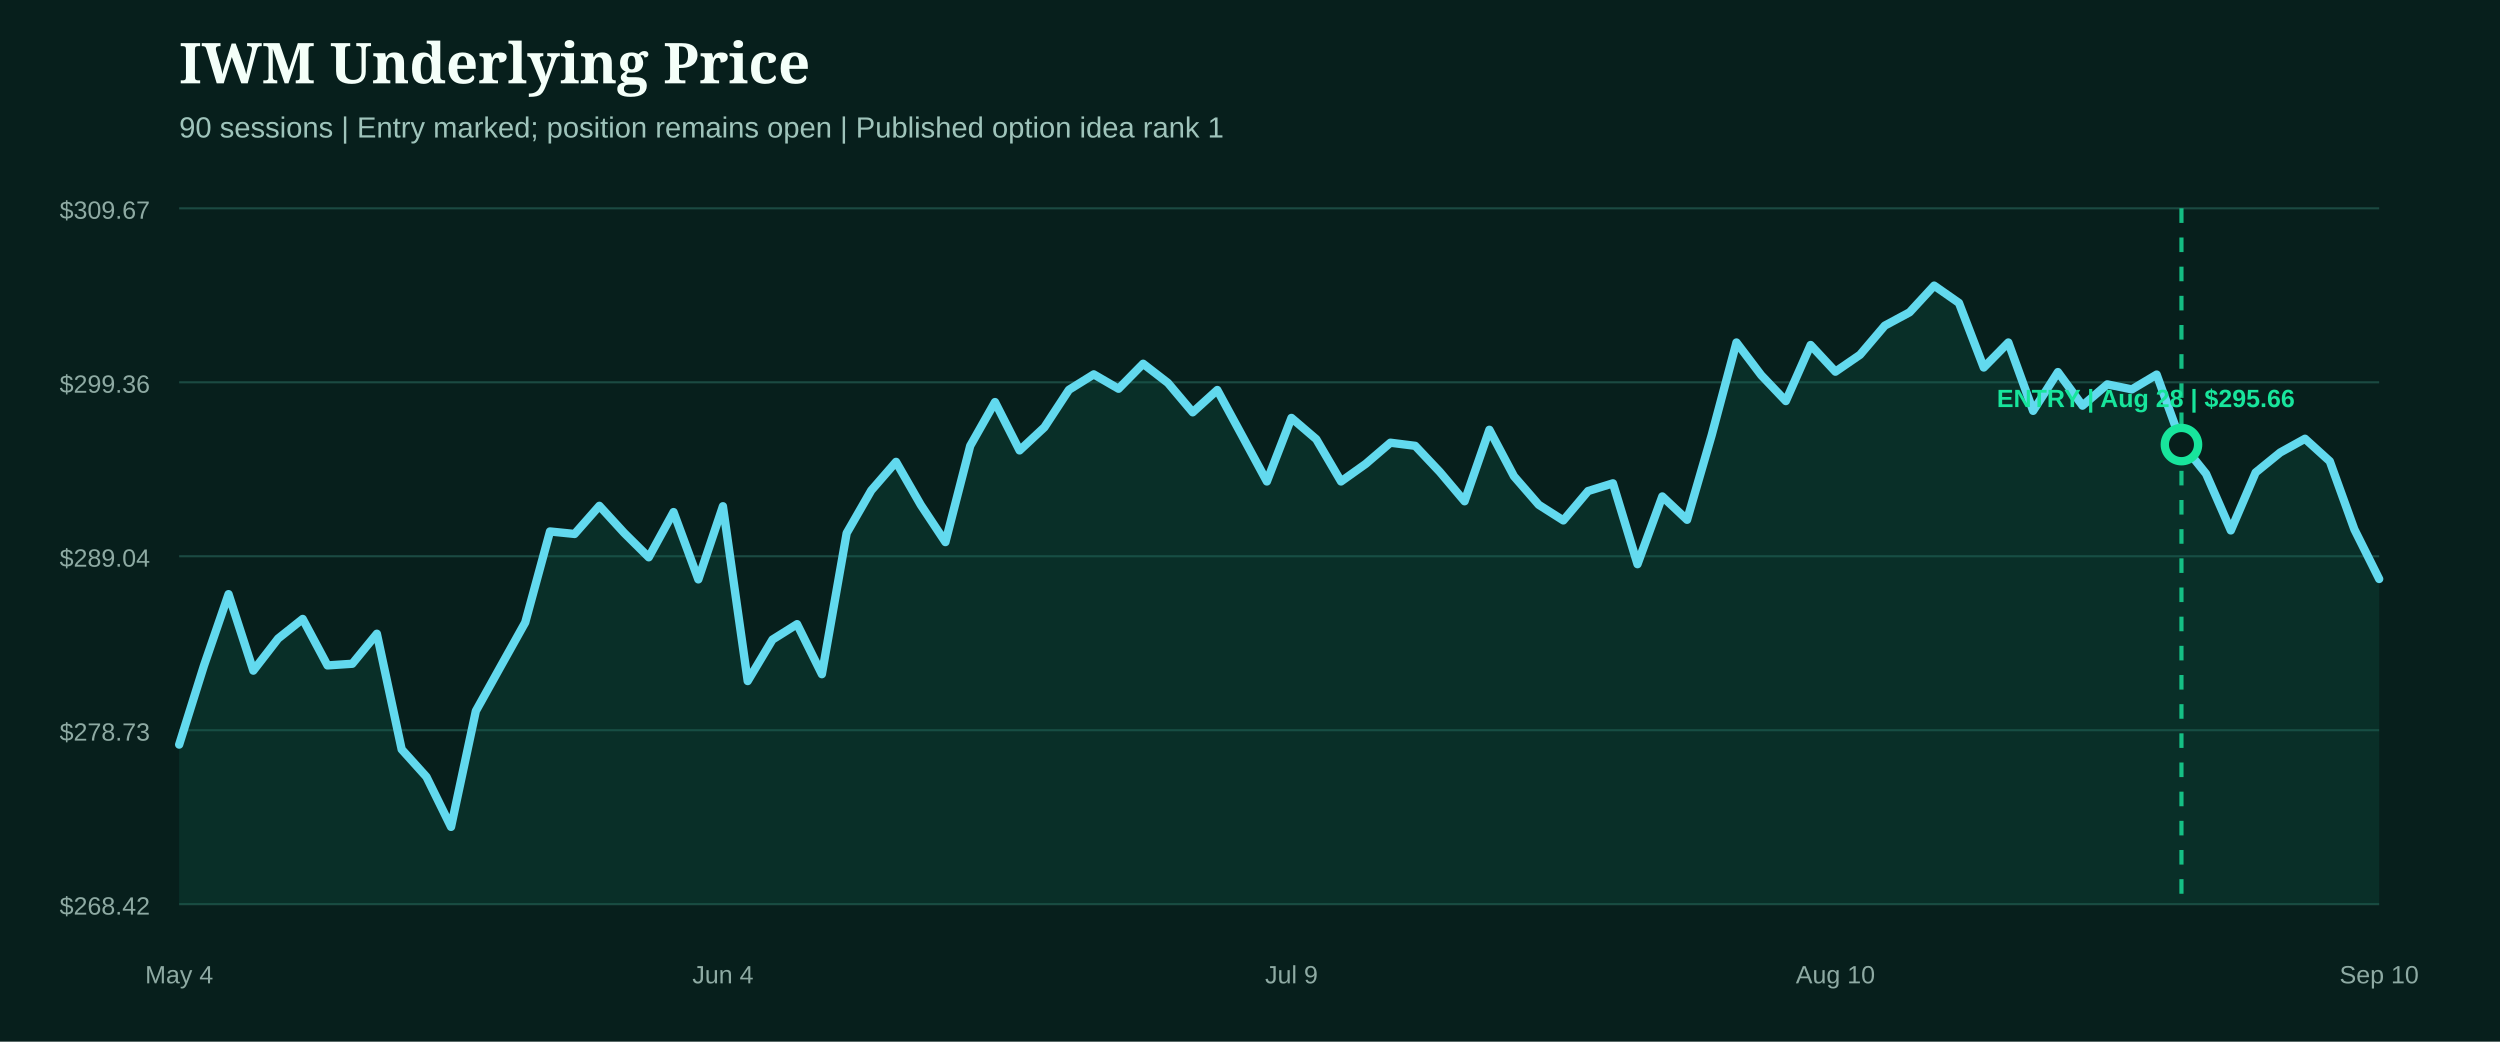
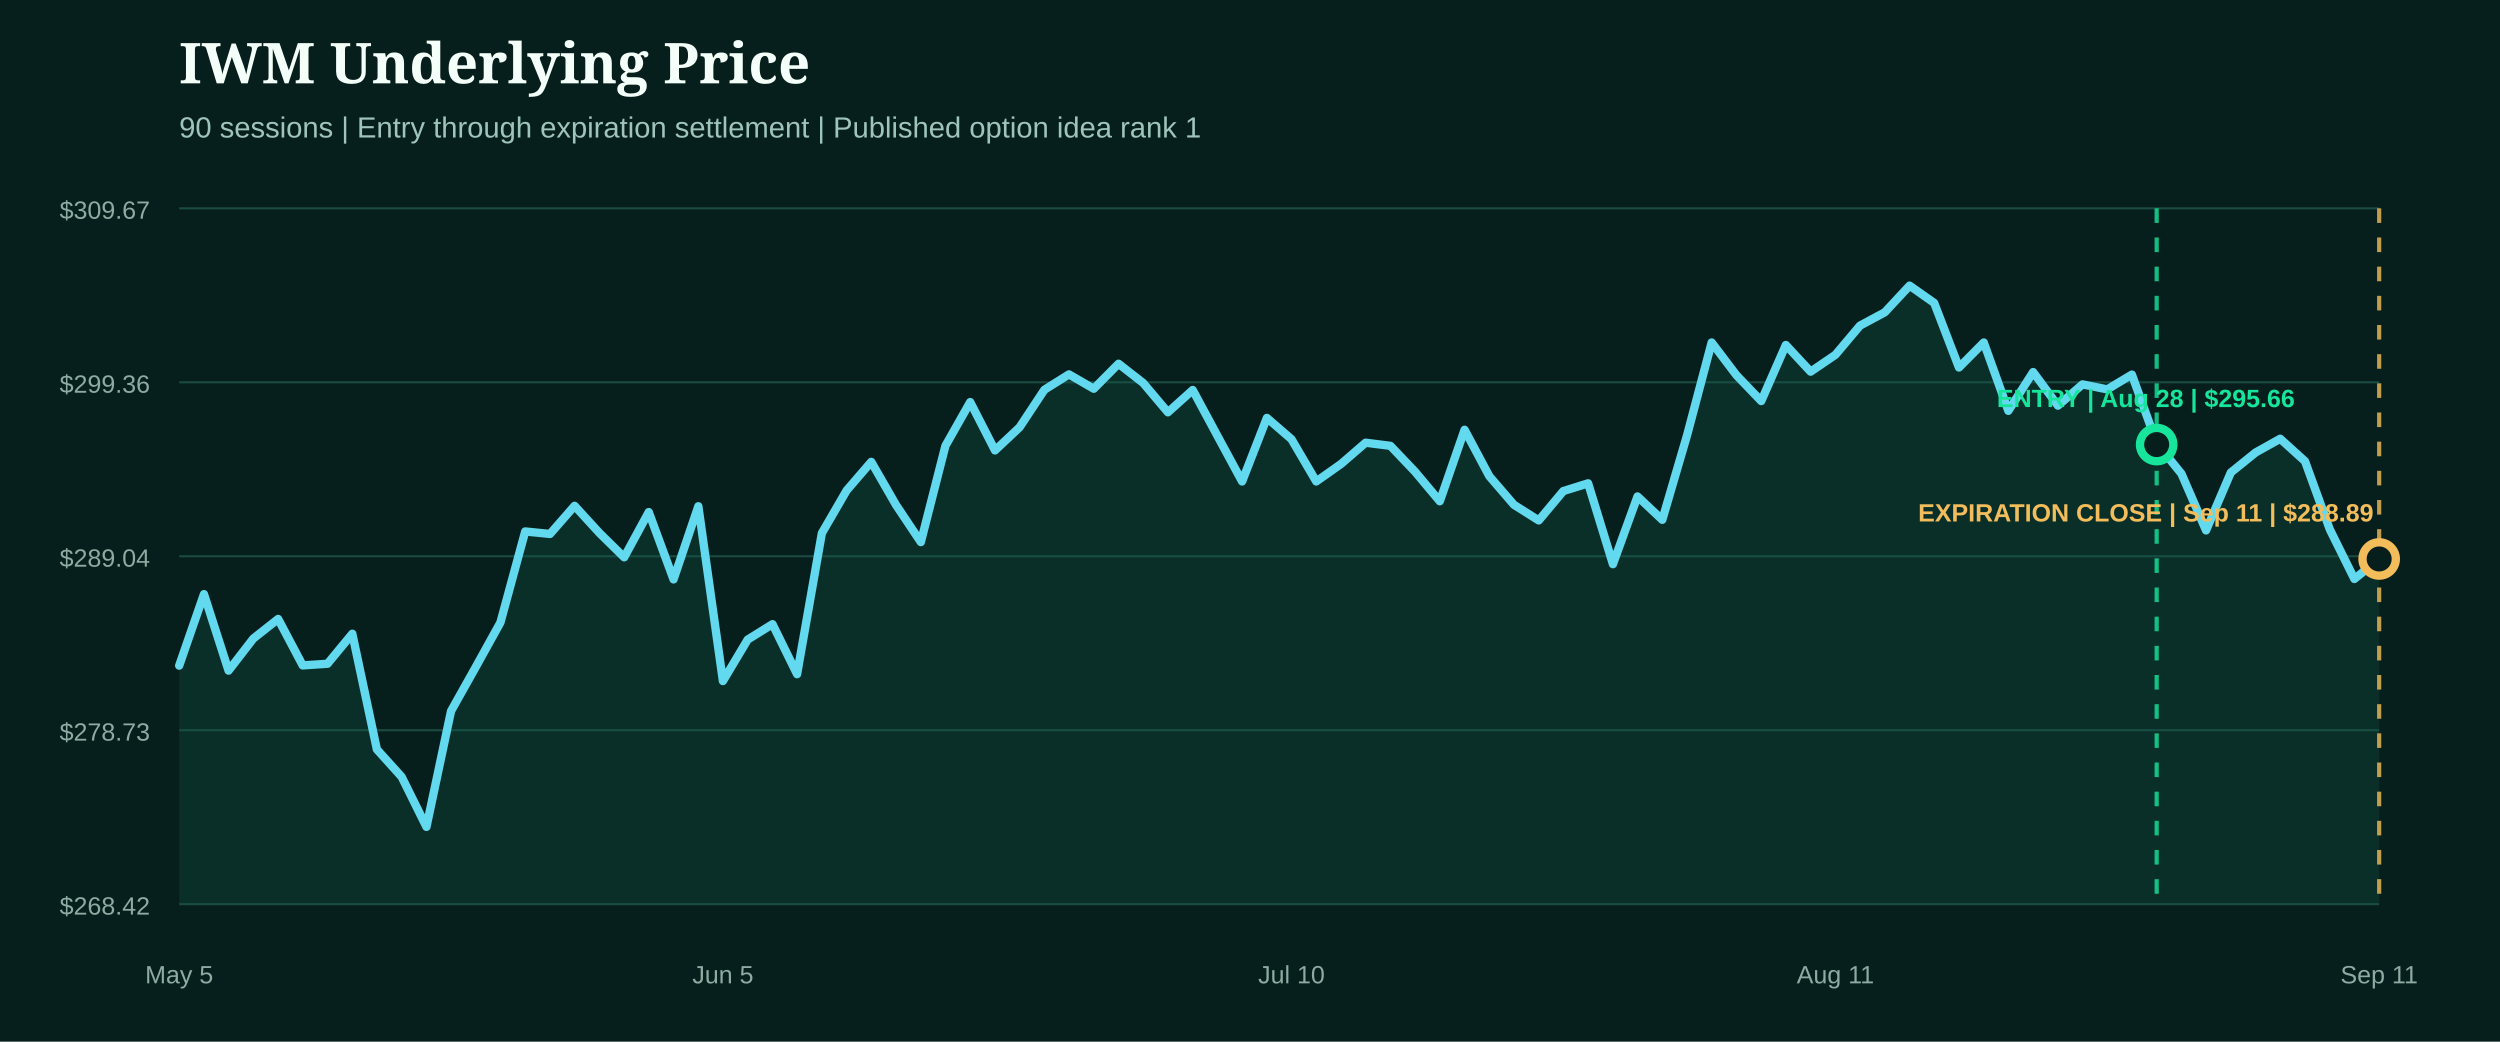
- <svg xmlns="http://www.w3.org/2000/svg" width="1200" height="500" viewBox="0 0 1200 500" role="img" aria-label="IWM underlying price from entry">
+ <svg xmlns="http://www.w3.org/2000/svg" width="1200" height="500" viewBox="0 0 1200 500" role="img" aria-label="IWM underlying price from entry through expiration close">
  <rect width="1200" height="500" fill="#071f1c" />
  <style>.head{fill:#f4fff9;font:800 27px Georgia,serif}.sub{fill:#9fc4bb;font:14px Arial,sans-serif}.axis{fill:#8eaaa3;font:12px Arial,sans-serif}.marker{font:800 12px Arial,sans-serif}</style>
  <text x="86" y="40" class="head">IWM Underlying Price</text>
-   <text x="86" y="66" class="sub">90 sessions | Entry marked; position remains open | Published option idea rank 1</text>
+   <text x="86" y="66" class="sub">90 sessions | Entry through expiration settlement | Published option idea rank 1</text>
  <line x1="86" x2="1142" y1="100.0" y2="100.0" stroke="#1b4a42" stroke-width="1" />
  <text x="72" y="105.0" text-anchor="end" class="axis">$309.67</text>
  <line x1="86" x2="1142" y1="183.5" y2="183.5" stroke="#1b4a42" stroke-width="1" />
  <text x="72" y="188.5" text-anchor="end" class="axis">$299.36</text>
  <line x1="86" x2="1142" y1="267.0" y2="267.0" stroke="#1b4a42" stroke-width="1" />
  <text x="72" y="272.0" text-anchor="end" class="axis">$289.04</text>
  <line x1="86" x2="1142" y1="350.5" y2="350.5" stroke="#1b4a42" stroke-width="1" />
  <text x="72" y="355.5" text-anchor="end" class="axis">$278.73</text>
  <line x1="86" x2="1142" y1="434.0" y2="434.0" stroke="#1b4a42" stroke-width="1" />
  <text x="72" y="439.0" text-anchor="end" class="axis">$268.42</text>
-   <path d="M86.0,357.4 L97.9,319.5 L109.7,285.2 L121.6,321.9 L133.5,306.5 L145.3,297.1 L157.2,319.4 L169.1,318.6 L180.9,304.2 L192.8,359.7 L204.7,372.9 L216.5,396.9 L228.4,341.3 L240.2,320.1 L252.1,298.8 L264.0,255.1 L275.8,256.3 L287.7,242.8 L299.6,255.8 L311.4,267.5 L323.3,245.8 L335.2,278.1 L347.0,243.0 L358.9,326.9 L370.8,307.0 L382.6,299.6 L394.5,323.6 L406.4,255.9 L418.2,235.4 L430.1,221.7 L442.0,242.4 L453.8,260.2 L465.7,214.0 L477.6,193.0 L489.4,216.2 L501.3,205.1 L513.1,187.1 L525.0,179.7 L536.9,186.6 L548.7,174.6 L560.6,183.8 L572.5,197.9 L584.3,187.2 L596.2,209.1 L608.1,231.1 L619.9,200.6 L631.8,210.8 L643.7,231.1 L655.5,222.7 L667.4,212.5 L679.3,214.0 L691.1,226.5 L703.0,240.6 L714.9,206.3 L726.7,228.6 L738.6,242.3 L750.4,249.8 L762.3,235.7 L774.2,232.0 L786.0,270.8 L797.9,238.3 L809.8,249.5 L821.6,208.9 L833.5,164.4 L845.4,180.1 L857.2,192.5 L869.1,165.6 L881.0,178.4 L892.8,170.3 L904.7,156.3 L916.6,149.9 L928.4,137.1 L940.3,145.4 L952.2,176.4 L964.0,164.4 L975.9,197.2 L987.8,178.6 L999.6,194.7 L1011.5,184.5 L1023.3,186.9 L1035.2,179.8 L1047.1,212.7 L1058.9,227.4 L1070.8,254.6 L1082.7,226.8 L1094.5,217.2 L1106.4,210.6 L1118.3,221.4 L1130.1,254.1 L1142.0,277.9 L1142.0,434.0 L86.0,434.0 Z" fill="#0f5949" opacity="0.28" />
-   <path d="M86.0,357.4 L97.9,319.5 L109.7,285.2 L121.6,321.9 L133.5,306.5 L145.3,297.1 L157.2,319.4 L169.1,318.6 L180.9,304.2 L192.8,359.7 L204.7,372.9 L216.5,396.9 L228.4,341.3 L240.2,320.1 L252.1,298.8 L264.0,255.1 L275.8,256.3 L287.7,242.8 L299.6,255.8 L311.4,267.5 L323.3,245.8 L335.2,278.1 L347.0,243.0 L358.9,326.9 L370.8,307.0 L382.6,299.6 L394.5,323.6 L406.4,255.9 L418.2,235.4 L430.1,221.7 L442.0,242.4 L453.8,260.2 L465.7,214.0 L477.6,193.0 L489.4,216.2 L501.3,205.1 L513.1,187.1 L525.0,179.7 L536.9,186.6 L548.7,174.6 L560.6,183.8 L572.5,197.9 L584.3,187.2 L596.2,209.1 L608.1,231.1 L619.9,200.6 L631.8,210.8 L643.7,231.1 L655.5,222.7 L667.4,212.5 L679.3,214.0 L691.1,226.5 L703.0,240.6 L714.9,206.3 L726.7,228.6 L738.6,242.3 L750.4,249.8 L762.3,235.7 L774.2,232.0 L786.0,270.8 L797.9,238.3 L809.8,249.5 L821.6,208.9 L833.5,164.4 L845.4,180.1 L857.2,192.5 L869.1,165.6 L881.0,178.4 L892.8,170.3 L904.7,156.3 L916.6,149.9 L928.4,137.1 L940.3,145.4 L952.2,176.4 L964.0,164.4 L975.9,197.2 L987.8,178.6 L999.6,194.7 L1011.5,184.5 L1023.3,186.9 L1035.2,179.8 L1047.1,212.7 L1058.9,227.4 L1070.8,254.6 L1082.7,226.8 L1094.5,217.2 L1106.4,210.6 L1118.3,221.4 L1130.1,254.1 L1142.0,277.9" fill="none" stroke="#62d9ee" stroke-width="4" stroke-linecap="round" stroke-linejoin="round" />
+   <path d="M86.0,319.5 L97.9,285.2 L109.7,321.9 L121.6,306.5 L133.5,297.1 L145.3,319.4 L157.2,318.6 L169.1,304.2 L180.9,359.7 L192.8,372.9 L204.7,396.9 L216.5,341.3 L228.4,320.1 L240.2,298.8 L252.1,255.1 L264.0,256.3 L275.8,242.8 L287.7,255.8 L299.6,267.5 L311.4,245.8 L323.3,278.1 L335.2,243.0 L347.0,326.9 L358.9,307.0 L370.8,299.6 L382.6,323.6 L394.5,255.9 L406.4,235.4 L418.2,221.7 L430.1,242.4 L442.0,260.2 L453.8,214.0 L465.7,193.0 L477.6,216.2 L489.4,205.1 L501.3,187.1 L513.1,179.7 L525.0,186.6 L536.9,174.6 L548.7,183.8 L560.6,197.9 L572.5,187.2 L584.3,209.1 L596.2,231.1 L608.1,200.6 L619.9,210.8 L631.8,231.1 L643.7,222.7 L655.5,212.5 L667.4,214.0 L679.3,226.5 L691.1,240.6 L703.0,206.3 L714.9,228.6 L726.7,242.3 L738.6,249.8 L750.4,235.7 L762.3,232.0 L774.2,270.8 L786.0,238.3 L797.9,249.5 L809.8,208.9 L821.6,164.4 L833.5,180.1 L845.4,192.5 L857.2,165.6 L869.1,178.4 L881.0,170.3 L892.8,156.3 L904.7,149.9 L916.6,137.1 L928.4,145.4 L940.3,176.4 L952.2,164.4 L964.0,197.2 L975.9,178.6 L987.8,194.7 L999.6,184.5 L1011.5,186.9 L1023.3,179.8 L1035.2,212.7 L1047.1,227.4 L1058.9,254.6 L1070.8,226.8 L1082.7,217.2 L1094.5,210.6 L1106.4,221.4 L1118.3,254.1 L1130.1,277.9 L1142.0,268.3 L1142.0,434.0 L86.0,434.0 Z" fill="#0f5949" opacity="0.28" />
+   <path d="M86.0,319.5 L97.9,285.2 L109.7,321.9 L121.6,306.5 L133.5,297.1 L145.3,319.4 L157.2,318.6 L169.1,304.2 L180.9,359.7 L192.8,372.9 L204.7,396.9 L216.5,341.3 L228.4,320.1 L240.2,298.8 L252.1,255.1 L264.0,256.3 L275.8,242.8 L287.7,255.8 L299.6,267.5 L311.4,245.8 L323.3,278.1 L335.2,243.0 L347.0,326.9 L358.9,307.0 L370.8,299.6 L382.6,323.6 L394.5,255.9 L406.4,235.4 L418.2,221.7 L430.1,242.4 L442.0,260.2 L453.8,214.0 L465.7,193.0 L477.6,216.2 L489.4,205.1 L501.3,187.1 L513.1,179.7 L525.0,186.6 L536.9,174.6 L548.7,183.8 L560.6,197.9 L572.5,187.2 L584.3,209.1 L596.2,231.1 L608.1,200.6 L619.9,210.8 L631.8,231.1 L643.7,222.7 L655.5,212.5 L667.4,214.0 L679.3,226.5 L691.1,240.6 L703.0,206.3 L714.9,228.6 L726.7,242.3 L738.6,249.8 L750.4,235.7 L762.3,232.0 L774.2,270.8 L786.0,238.3 L797.9,249.5 L809.8,208.9 L821.6,164.4 L833.5,180.1 L845.4,192.5 L857.2,165.6 L869.1,178.4 L881.0,170.3 L892.8,156.3 L904.7,149.9 L916.6,137.1 L928.4,145.4 L940.3,176.4 L952.2,164.4 L964.0,197.2 L975.9,178.6 L987.8,194.7 L999.6,184.5 L1011.5,186.9 L1023.3,179.8 L1035.2,212.7 L1047.1,227.4 L1058.9,254.6 L1070.8,226.8 L1082.7,217.2 L1094.5,210.6 L1106.4,221.4 L1118.3,254.1 L1130.1,277.9 L1142.0,268.3" fill="none" stroke="#62d9ee" stroke-width="4" stroke-linecap="round" stroke-linejoin="round" />
  <g>
-     <line x1="1047.1" x2="1047.1" y1="100" y2="434" stroke="#18e59c" stroke-width="2" stroke-dasharray="7 7" opacity="0.8" />
-     <circle cx="1047.1" cy="213.4" r="8" fill="#071f1c" stroke="#18e59c" stroke-width="4" />
+     <line x1="1035.2" x2="1035.2" y1="100" y2="434" stroke="#18e59c" stroke-width="2" stroke-dasharray="7 7" opacity="0.8" />
+     <circle cx="1035.2" cy="213.4" r="8" fill="#071f1c" stroke="#18e59c" stroke-width="4" />
    <text x="1030.0" y="195.4" text-anchor="middle" class="marker" fill="#18e59c">ENTRY | Aug 28 | $295.66</text>
  </g>
-   <text x="86.0" y="472" text-anchor="middle" class="axis">May 4</text>
-   <text x="347.0" y="472" text-anchor="middle" class="axis">Jun 4</text>
-   <text x="619.9" y="472" text-anchor="middle" class="axis">Jul 9</text>
-   <text x="881.0" y="472" text-anchor="middle" class="axis">Aug 10</text>
-   <text x="1142.0" y="472" text-anchor="middle" class="axis">Sep 10</text>
+   <g>
+     <line x1="1142.0" x2="1142.0" y1="100" y2="434" stroke="#f3bd5b" stroke-width="2" stroke-dasharray="7 7" opacity="0.8" />
+     <circle cx="1142.0" cy="268.3" r="8" fill="#071f1c" stroke="#f3bd5b" stroke-width="4" />
+     <text x="1030.0" y="250.3" text-anchor="middle" class="marker" fill="#f3bd5b">EXPIRATION CLOSE | Sep 11 | $288.89</text>
+   </g>
+   <text x="86.0" y="472" text-anchor="middle" class="axis">May 5</text>
+   <text x="347.0" y="472" text-anchor="middle" class="axis">Jun 5</text>
+   <text x="619.9" y="472" text-anchor="middle" class="axis">Jul 10</text>
+   <text x="881.0" y="472" text-anchor="middle" class="axis">Aug 11</text>
+   <text x="1142.0" y="472" text-anchor="middle" class="axis">Sep 11</text>
</svg>
